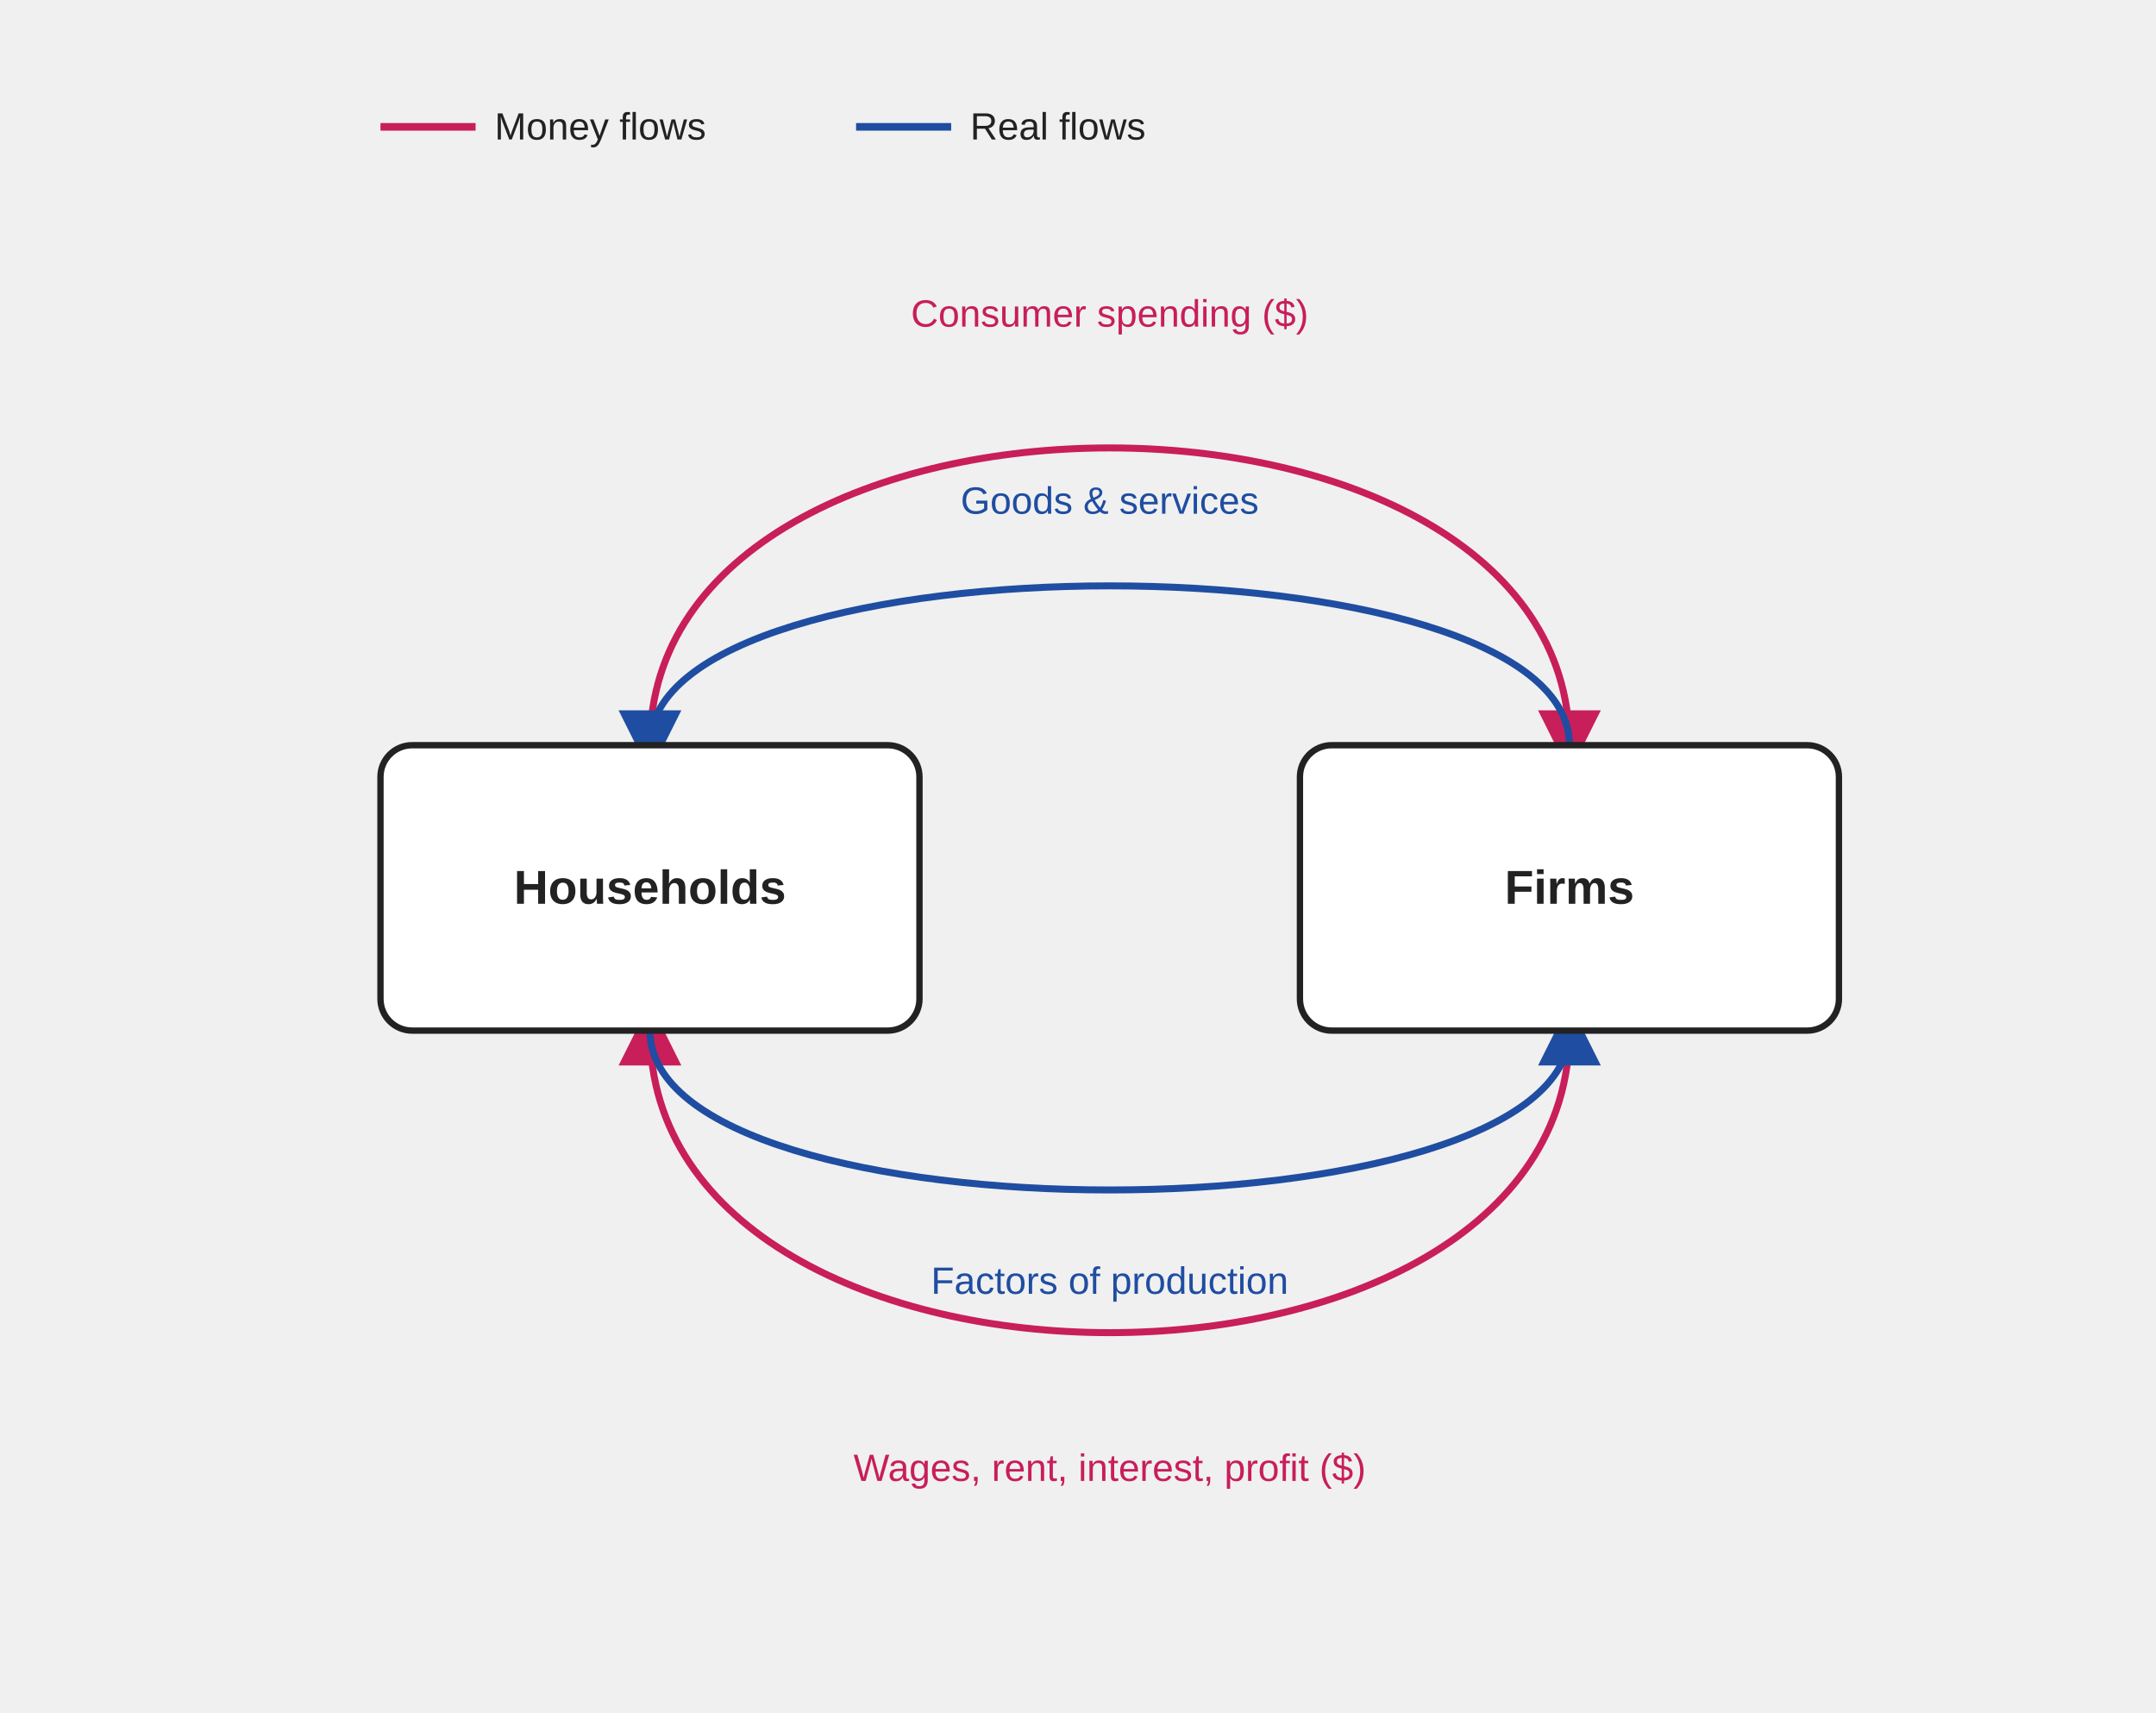
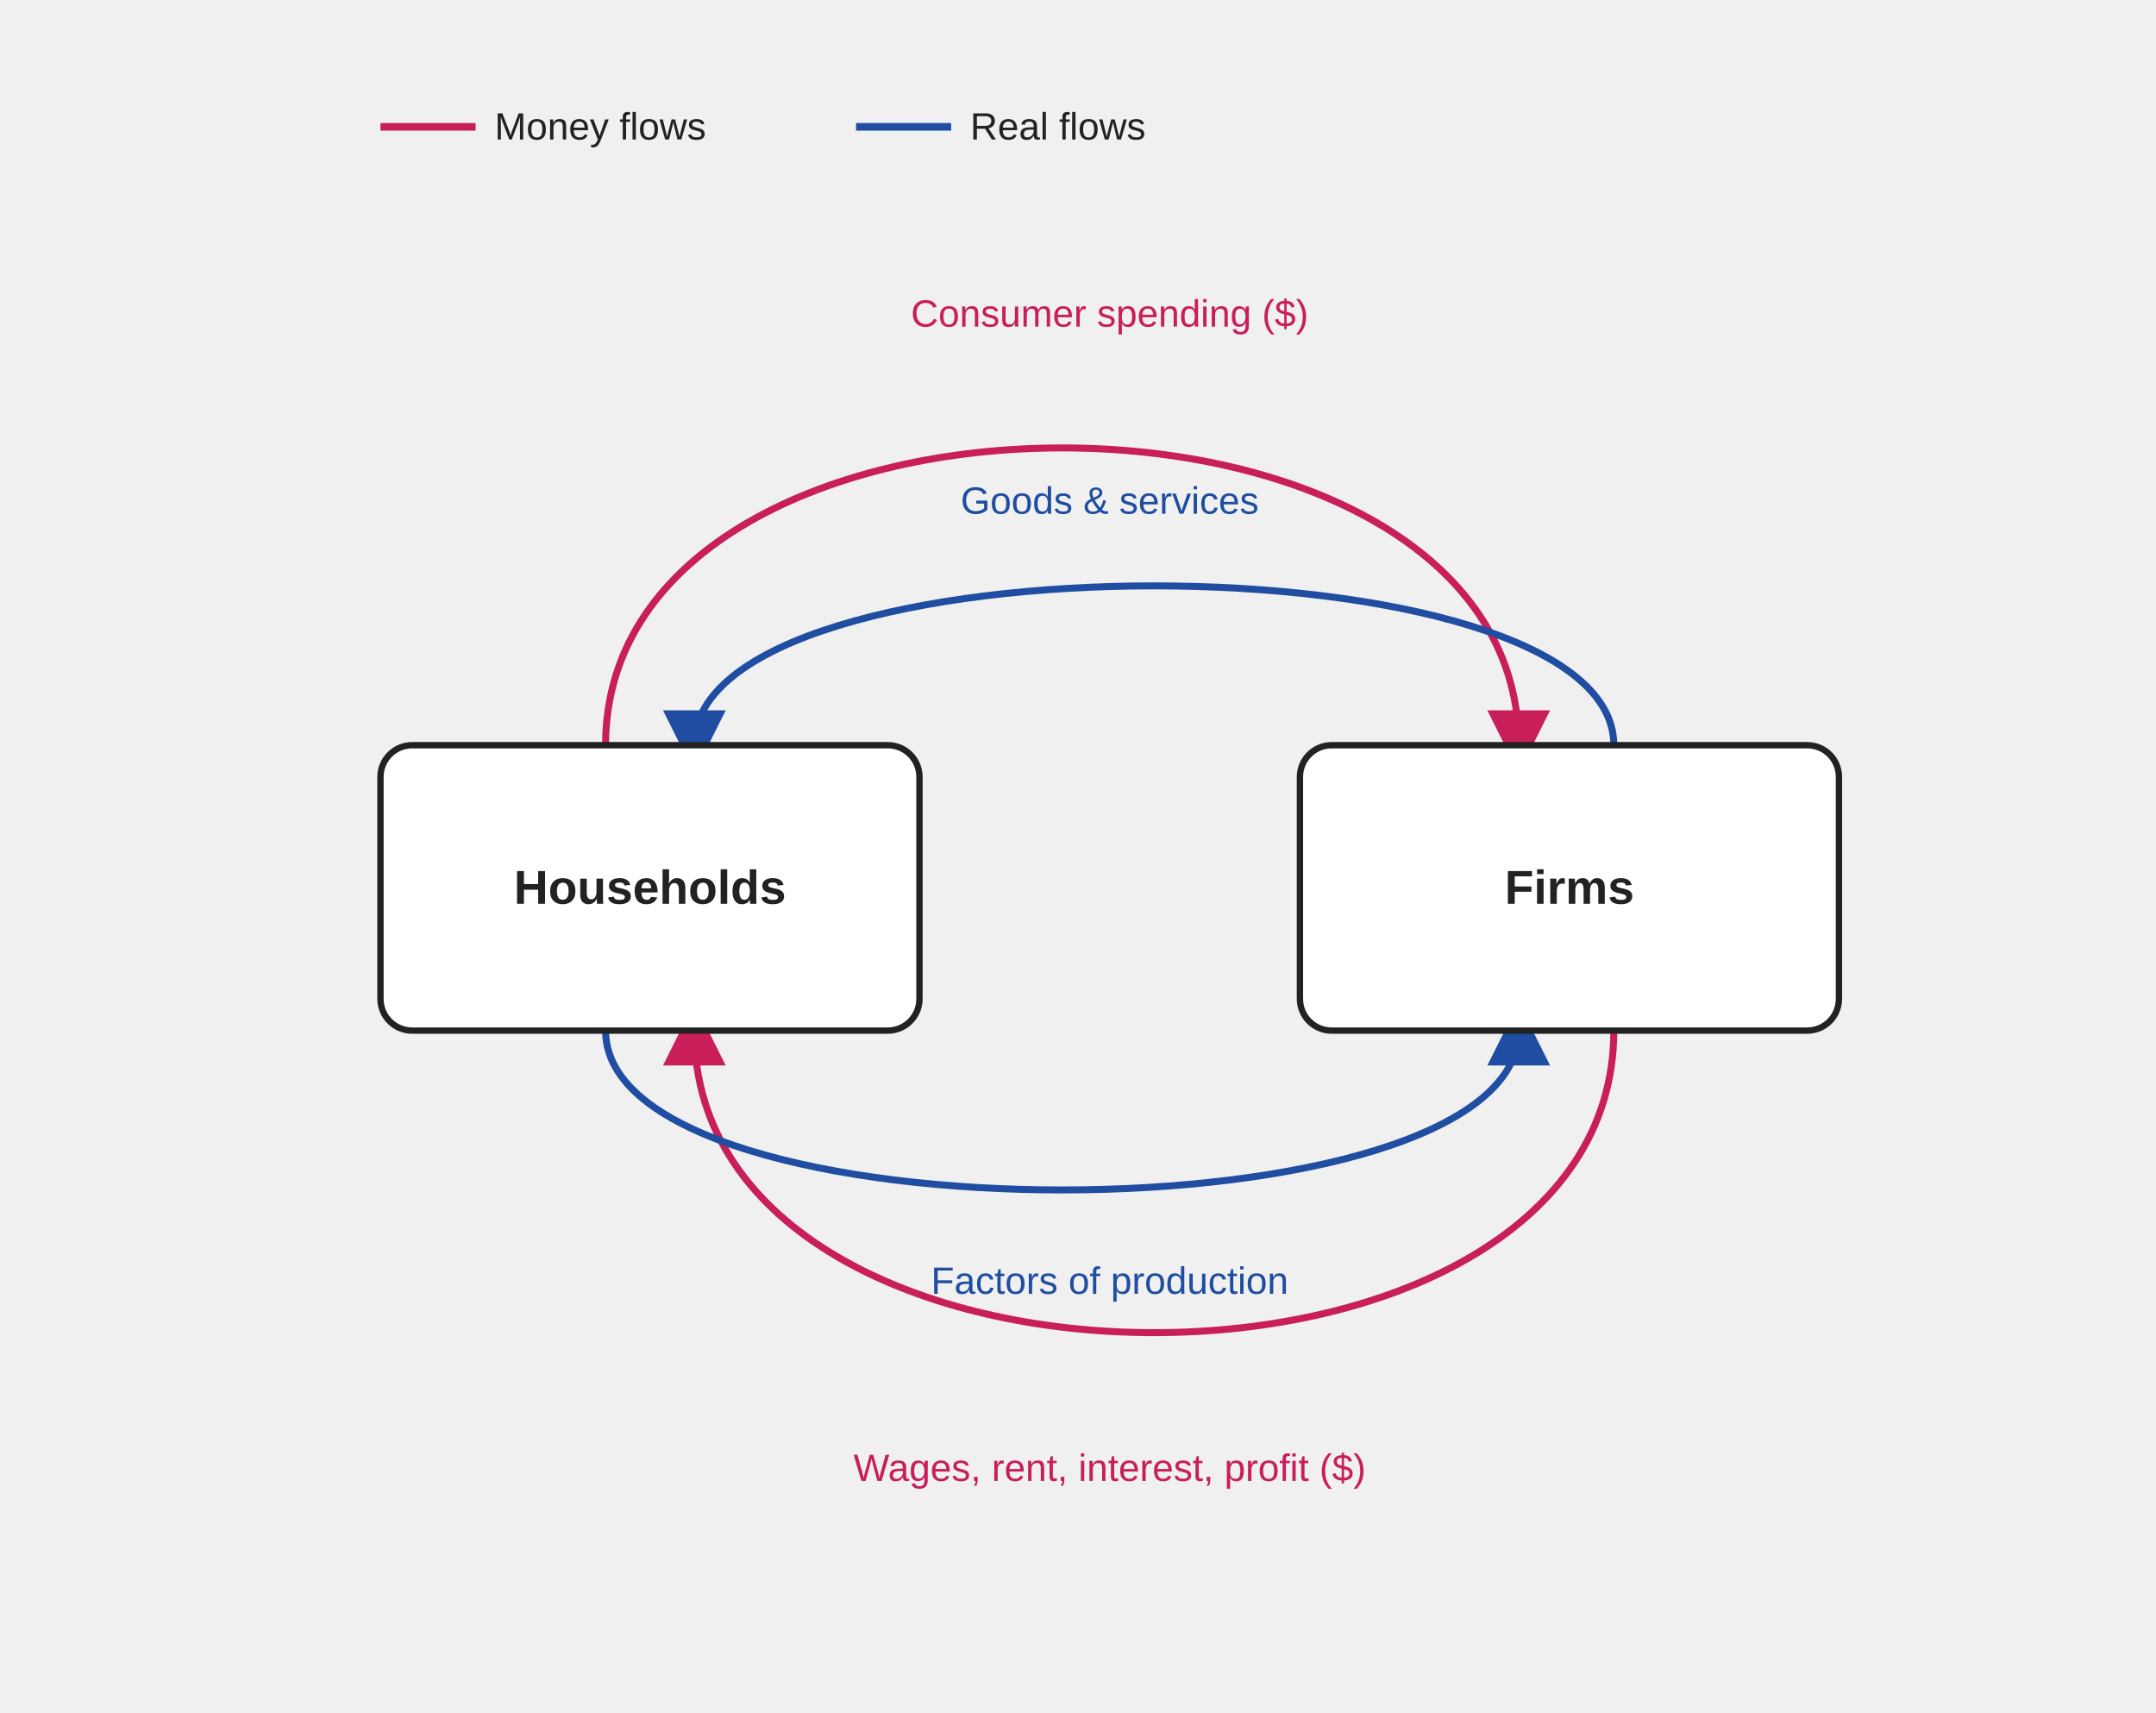
<svg xmlns="http://www.w3.org/2000/svg" width="680" height="540" font-family="'Segoe UI', 'Helvetica Neue', Arial, sans-serif">
  <defs>
    <marker id="amag" markerWidth="9" markerHeight="9" refX="5" refY="4.5" orient="auto">
      <path d="M0,0 L9,4.5 L0,9 Z" fill="#C81E5A" />
    </marker>
    <marker id="ablue" markerWidth="9" markerHeight="9" refX="5" refY="4.5" orient="auto">
      <path d="M0,0 L9,4.5 L0,9 Z" fill="#1F4DA1" />
    </marker>
  </defs>
-   <path d="M 205 235 C 205 110 495 110 495 235" fill="none" stroke="#C81E5A" stroke-width="2.2" marker-end="url(#amag)" />
+   <path d="M 191 235 C 191 110 479 110 479 235" fill="none" stroke="#C81E5A" stroke-width="2.2" marker-end="url(#amag)" />
  <text x="350" y="103" text-anchor="middle" font-size="12" fill="#C81E5A">Consumer spending ($)</text>
-   <path d="M 495 235 C 495 168 205 168 205 235" fill="none" stroke="#1F4DA1" stroke-width="2.2" marker-end="url(#ablue)" />
+   <path d="M 509 235 C 509 168 219 168 219 235" fill="none" stroke="#1F4DA1" stroke-width="2.2" marker-end="url(#ablue)" />
  <text x="350" y="162" text-anchor="middle" font-size="12" fill="#1F4DA1">Goods &amp; services</text>
-   <path d="M 495 325 C 495 452 205 452 205 325" fill="none" stroke="#C81E5A" stroke-width="2.2" marker-end="url(#amag)" />
+   <path d="M 509 325 C 509 452 219 452 219 325" fill="none" stroke="#C81E5A" stroke-width="2.2" marker-end="url(#amag)" />
  <text x="350" y="467" text-anchor="middle" font-size="12" fill="#C81E5A">Wages, rent, interest, profit ($)</text>
-   <path d="M 205 325 C 205 392 495 392 495 325" fill="none" stroke="#1F4DA1" stroke-width="2.2" marker-end="url(#ablue)" />
+   <path d="M 191 325 C 191 392 479 392 479 325" fill="none" stroke="#1F4DA1" stroke-width="2.2" marker-end="url(#ablue)" />
  <text x="350" y="408" text-anchor="middle" font-size="12" fill="#1F4DA1">Factors of production</text>
  <rect x="120" y="235" width="170" height="90" rx="10" fill="#fff" stroke="#222" stroke-width="2" />
  <text x="205" y="285" text-anchor="middle" font-size="15" font-weight="bold" fill="#222">Households</text>
  <rect x="410" y="235" width="170" height="90" rx="10" fill="#fff" stroke="#222" stroke-width="2" />
  <text x="495" y="285" text-anchor="middle" font-size="15" font-weight="bold" fill="#222">Firms</text>
  <line x1="120" y1="40" x2="150" y2="40" stroke="#C81E5A" stroke-width="2.4" />
  <text x="156" y="44" font-size="12" fill="#222">Money flows</text>
  <line x1="270" y1="40" x2="300" y2="40" stroke="#1F4DA1" stroke-width="2.4" />
  <text x="306" y="44" font-size="12" fill="#222">Real flows</text>
</svg>
